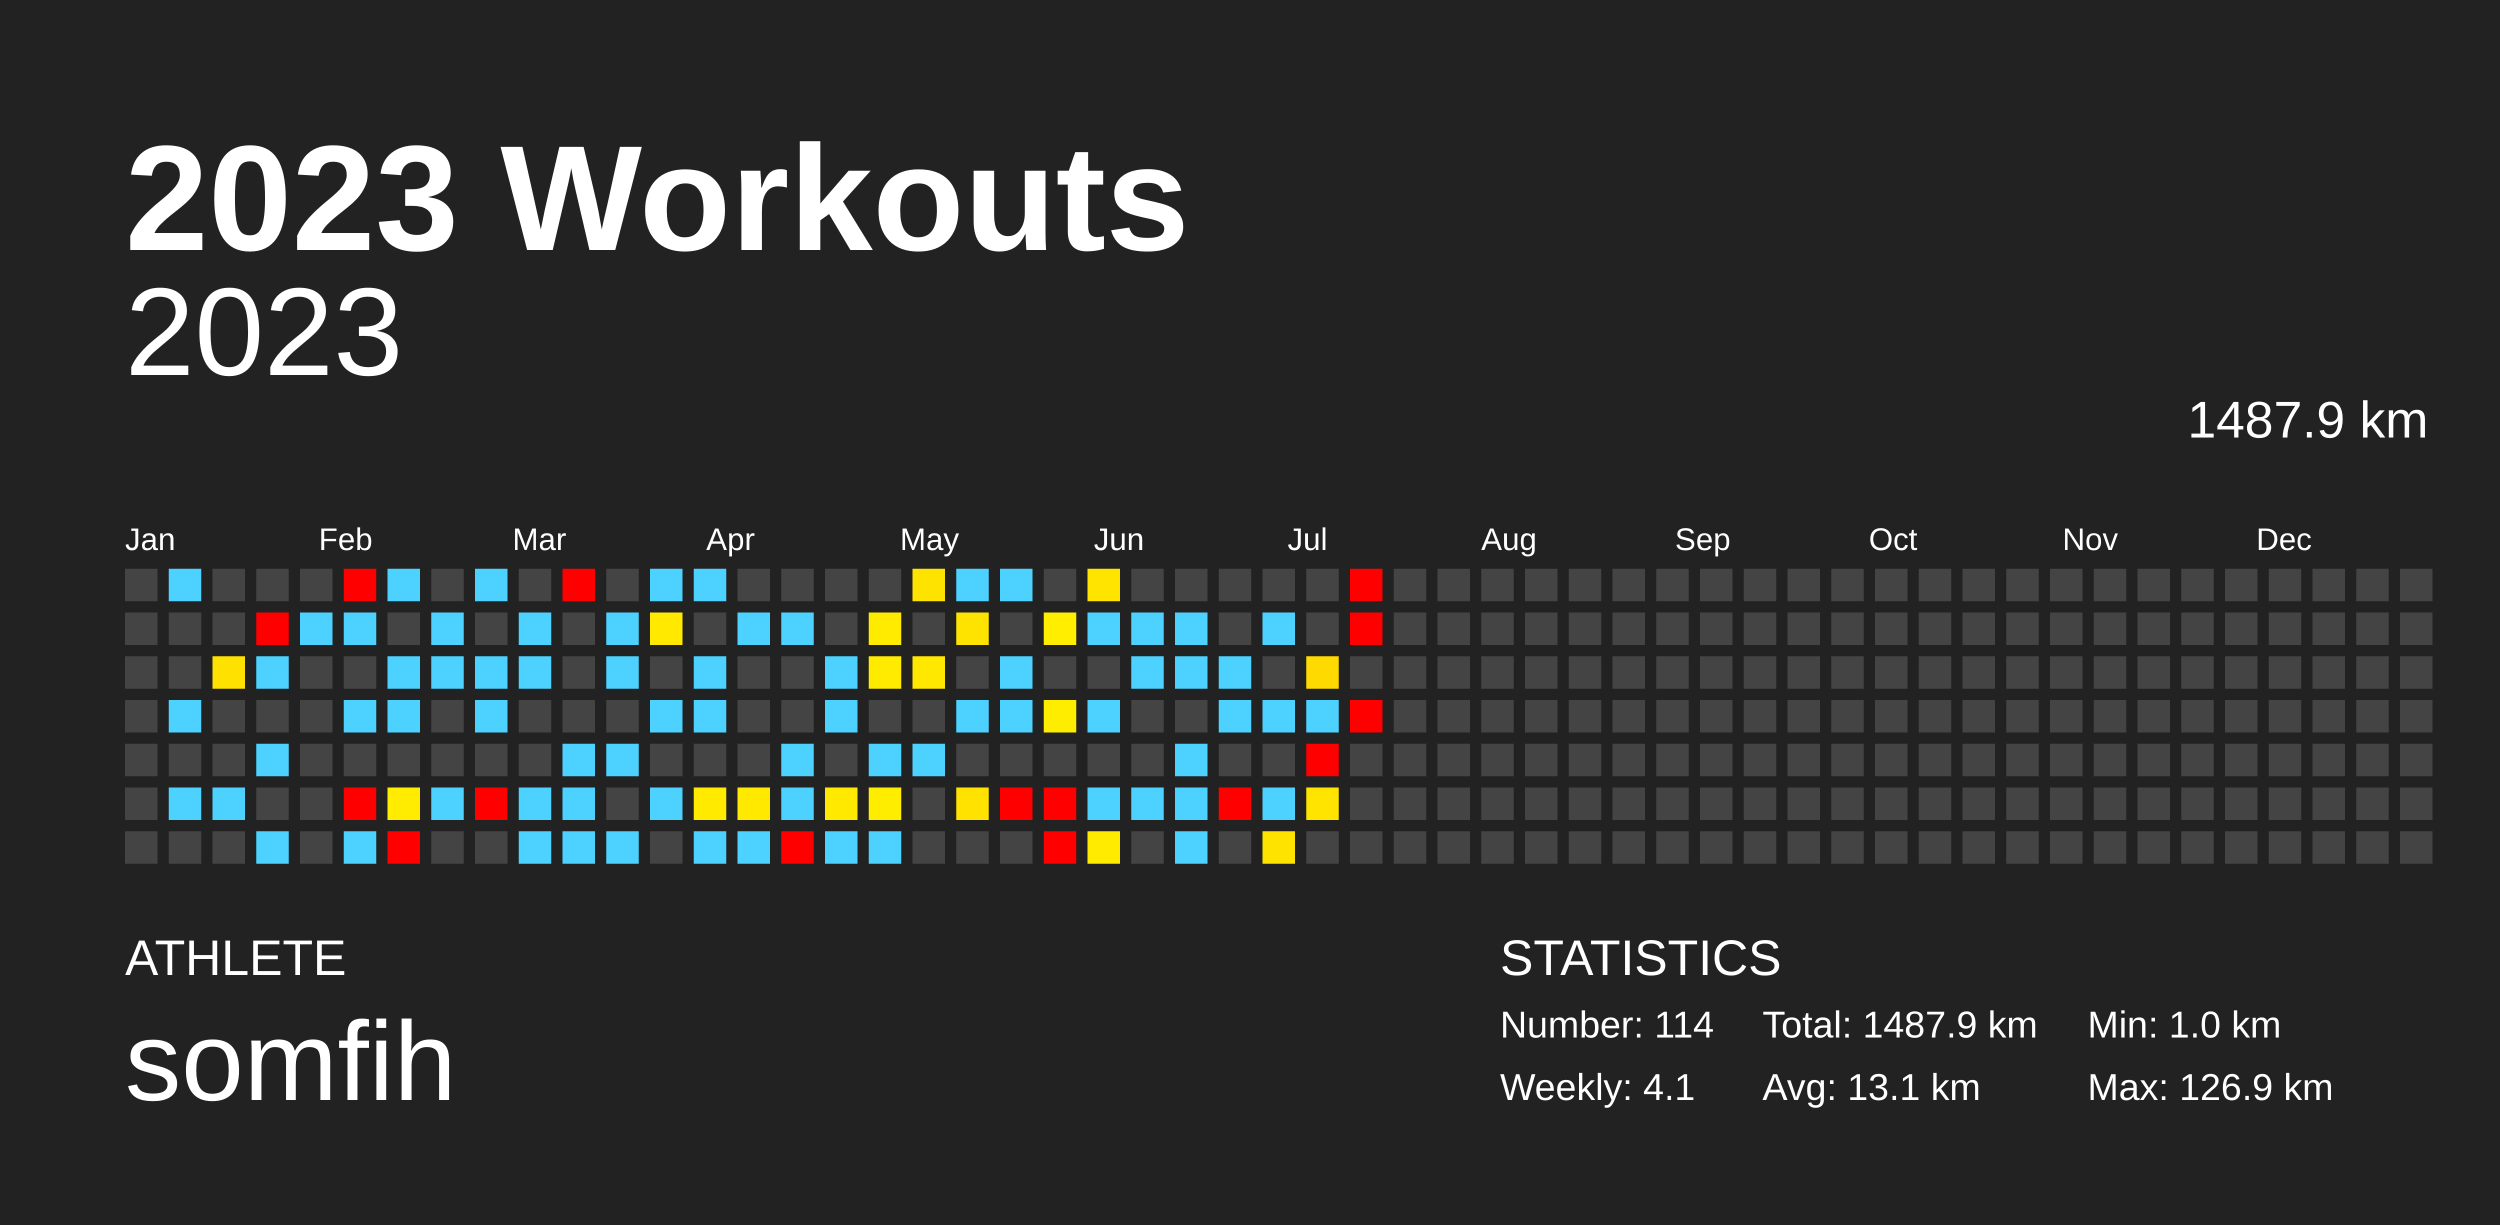
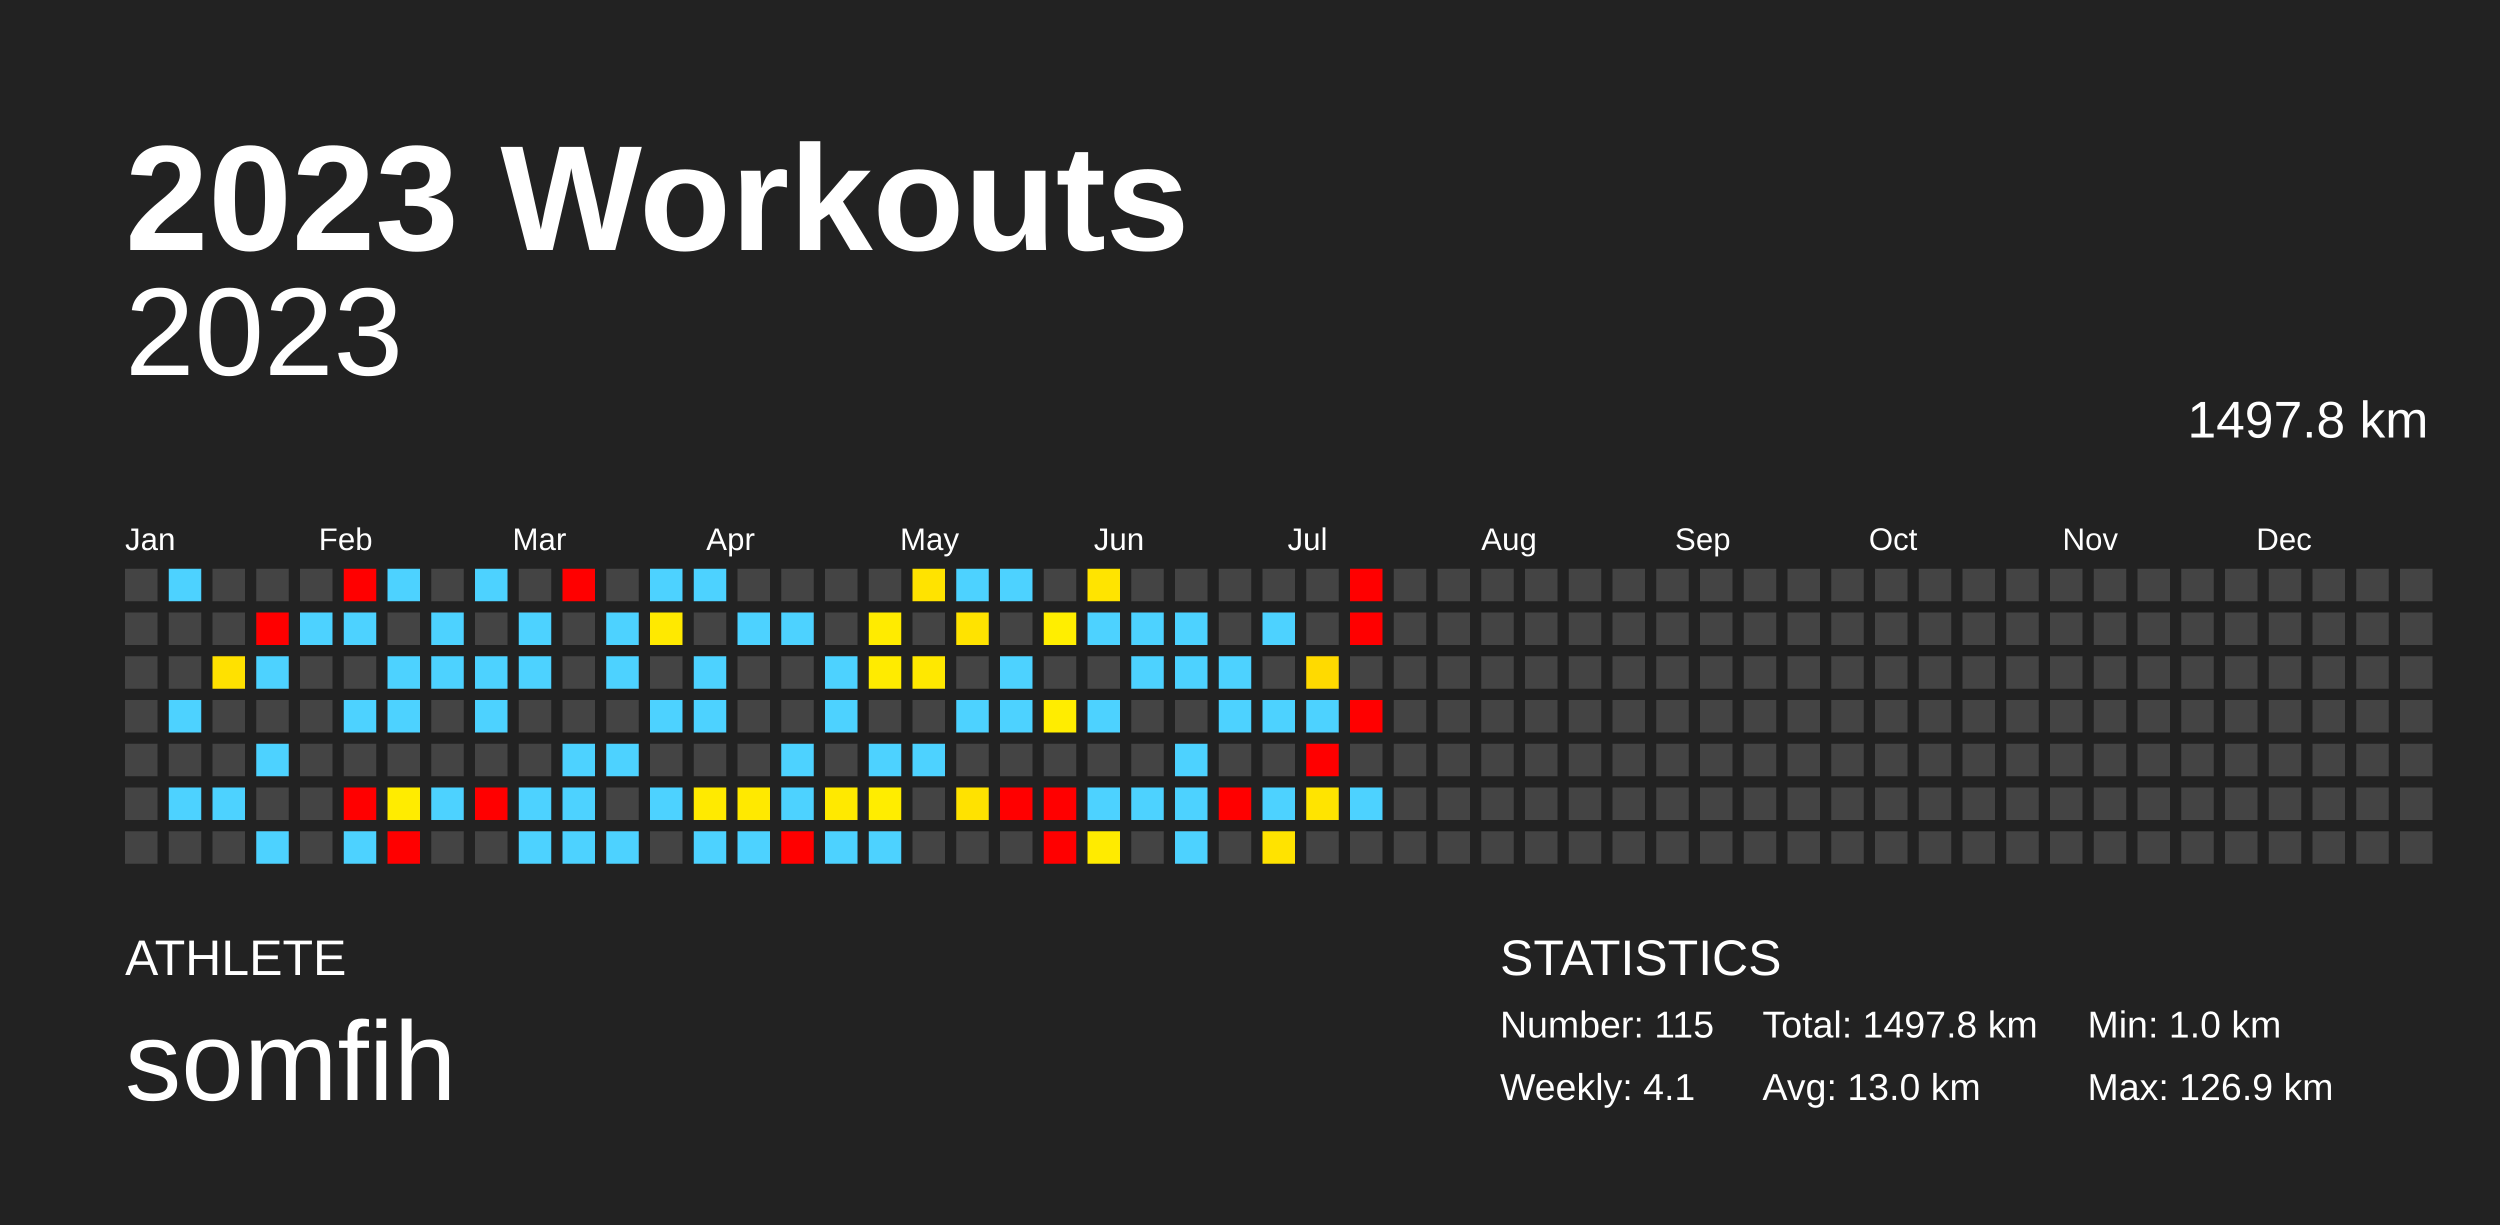
<svg xmlns="http://www.w3.org/2000/svg" baseProfile="full" height="98mm" version="1.1" viewBox="0,0,200,98" width="200mm">
  <defs />
  <rect fill="#222222" height="98" width="200" x="0" y="0" />
  <text fill="#FFFFFF" style="font-size:12px; font-family:Arial; font-weight:bold;" x="10" y="20">2023 Workouts</text>
  <text fill="#FFFFFF" style="font-size:4px; font-family:Arial" x="10" y="78">ATHLETE</text>
  <text fill="#FFFFFF" style="font-size:9px; font-family:Arial" x="10" y="88">somfih</text>
  <text fill="#FFFFFF" style="font-size:4px; font-family:Arial" x="120" y="78">STATISTICS</text>
-   <text fill="#FFFFFF" style="font-size:3px; font-family:Arial" x="120" y="83">Number: 114</text>
+   <text fill="#FFFFFF" style="font-size:3px; font-family:Arial" x="120" y="83">Number: 115</text>
  <text fill="#FFFFFF" style="font-size:3px; font-family:Arial" x="120" y="88">Weekly: 4.1</text>
-   <text fill="#FFFFFF" style="font-size:3px; font-family:Arial" x="141" y="83">Total: 1487.9 km</text>
-   <text fill="#FFFFFF" style="font-size:3px; font-family:Arial" x="141" y="88">Avg: 13.1 km</text>
+   <text fill="#FFFFFF" style="font-size:3px; font-family:Arial" x="141" y="83">Total: 1497.8 km</text>
+   <text fill="#FFFFFF" style="font-size:3px; font-family:Arial" x="141" y="88">Avg: 13.0 km</text>
  <text fill="#FFFFFF" style="font-size:3px; font-family:Arial" x="167" y="83">Min: 1.0 km</text>
  <text fill="#FFFFFF" style="font-size:3px; font-family:Arial" x="167" y="88">Max: 126.9 km</text>
  <text alignment-baseline="hanging" fill="#FFFFFF" style="font-size:10.0px; font-family:Arial;" x="10" y="30">2023</text>
-   <text alignment-baseline="hanging" fill="#FFFFFF" style="font-size:4.125px; font-family:Arial;" x="175" y="35">1487.9 km</text>
+   <text alignment-baseline="hanging" fill="#FFFFFF" style="font-size:4.125px; font-family:Arial;" x="175" y="35">1497.8 km</text>
  <text fill="#FFFFFF" style="font-size:2.5px; font-family:Arial" x="10.0" y="44">Jan</text>
  <text fill="#FFFFFF" style="font-size:2.5px; font-family:Arial" x="25.5" y="44">Feb</text>
  <text fill="#FFFFFF" style="font-size:2.5px; font-family:Arial" x="41.0" y="44">Mar</text>
  <text fill="#FFFFFF" style="font-size:2.5px; font-family:Arial" x="56.5" y="44">Apr</text>
  <text fill="#FFFFFF" style="font-size:2.5px; font-family:Arial" x="72.0" y="44">May</text>
  <text fill="#FFFFFF" style="font-size:2.5px; font-family:Arial" x="87.5" y="44">Jun</text>
  <text fill="#FFFFFF" style="font-size:2.5px; font-family:Arial" x="103.0" y="44">Jul</text>
  <text fill="#FFFFFF" style="font-size:2.5px; font-family:Arial" x="118.5" y="44">Aug</text>
  <text fill="#FFFFFF" style="font-size:2.5px; font-family:Arial" x="134.0" y="44">Sep</text>
  <text fill="#FFFFFF" style="font-size:2.5px; font-family:Arial" x="149.5" y="44">Oct</text>
  <text fill="#FFFFFF" style="font-size:2.5px; font-family:Arial" x="165.0" y="44">Nov</text>
  <text fill="#FFFFFF" style="font-size:2.5px; font-family:Arial" x="180.5" y="44">Dec</text>
  <rect fill="#444444" height="2.6" width="2.6" x="10.0" y="45.5" />
  <rect fill="#444444" height="2.6" width="2.6" x="10.0" y="49.0" />
  <rect fill="#444444" height="2.6" width="2.6" x="10.0" y="52.5" />
  <rect fill="#444444" height="2.6" width="2.6" x="10.0" y="56.0" />
  <rect fill="#444444" height="2.6" width="2.6" x="10.0" y="59.5" />
  <rect fill="#444444" height="2.6" width="2.6" x="10.0" y="63.0" />
  <rect fill="#444444" height="2.6" width="2.6" x="10.0" y="66.5" />
  <rect fill="#4dd2ff" height="2.6" width="2.6" x="13.5" y="45.5" />
  <rect fill="#444444" height="2.6" width="2.6" x="13.5" y="49.0" />
  <rect fill="#444444" height="2.6" width="2.6" x="13.5" y="52.5" />
  <rect fill="#4dd2ff" height="2.6" width="2.6" x="13.5" y="56.0" />
  <rect fill="#444444" height="2.6" width="2.6" x="13.5" y="59.5" />
  <rect fill="#4dd2ff" height="2.6" width="2.6" x="13.5" y="63.0" />
  <rect fill="#444444" height="2.6" width="2.6" x="13.5" y="66.5" />
  <rect fill="#444444" height="2.6" width="2.6" x="17.0" y="45.5" />
  <rect fill="#444444" height="2.6" width="2.6" x="17.0" y="49.0" />
  <rect fill="#ffe100" height="2.6" width="2.6" x="17.0" y="52.5" />
  <rect fill="#444444" height="2.6" width="2.6" x="17.0" y="56.0" />
  <rect fill="#444444" height="2.6" width="2.6" x="17.0" y="59.5" />
  <rect fill="#4dd2ff" height="2.6" width="2.6" x="17.0" y="63.0" />
  <rect fill="#444444" height="2.6" width="2.6" x="17.0" y="66.5" />
  <rect fill="#444444" height="2.6" width="2.6" x="20.5" y="45.5" />
  <rect fill="red" height="2.6" width="2.6" x="20.5" y="49.0" />
  <rect fill="#4dd2ff" height="2.6" width="2.6" x="20.5" y="52.5" />
  <rect fill="#444444" height="2.6" width="2.6" x="20.5" y="56.0" />
  <rect fill="#4dd2ff" height="2.6" width="2.6" x="20.5" y="59.5" />
  <rect fill="#444444" height="2.6" width="2.6" x="20.5" y="63.0" />
  <rect fill="#4dd2ff" height="2.6" width="2.6" x="20.5" y="66.5" />
  <rect fill="#444444" height="2.6" width="2.6" x="24.0" y="45.5" />
  <rect fill="#4dd2ff" height="2.6" width="2.6" x="24.0" y="49.0" />
  <rect fill="#444444" height="2.6" width="2.6" x="24.0" y="52.5" />
  <rect fill="#444444" height="2.6" width="2.6" x="24.0" y="56.0" />
  <rect fill="#444444" height="2.6" width="2.6" x="24.0" y="59.5" />
  <rect fill="#444444" height="2.6" width="2.6" x="24.0" y="63.0" />
  <rect fill="#444444" height="2.6" width="2.6" x="24.0" y="66.5" />
  <rect fill="red" height="2.6" width="2.6" x="27.5" y="45.5" />
  <rect fill="#4dd2ff" height="2.6" width="2.6" x="27.5" y="49.0" />
  <rect fill="#444444" height="2.6" width="2.6" x="27.5" y="52.5" />
  <rect fill="#4dd2ff" height="2.6" width="2.6" x="27.5" y="56.0" />
  <rect fill="#444444" height="2.6" width="2.6" x="27.5" y="59.5" />
  <rect fill="red" height="2.6" width="2.6" x="27.5" y="63.0" />
  <rect fill="#4dd2ff" height="2.6" width="2.6" x="27.5" y="66.5" />
  <rect fill="#4dd2ff" height="2.6" width="2.6" x="31.0" y="45.5" />
  <rect fill="#444444" height="2.6" width="2.6" x="31.0" y="49.0" />
  <rect fill="#4dd2ff" height="2.6" width="2.6" x="31.0" y="52.5" />
  <rect fill="#4dd2ff" height="2.6" width="2.6" x="31.0" y="56.0" />
  <rect fill="#444444" height="2.6" width="2.6" x="31.0" y="59.5" />
  <rect fill="#ffec00" height="2.6" width="2.6" x="31.0" y="63.0" />
  <rect fill="red" height="2.6" width="2.6" x="31.0" y="66.5" />
  <rect fill="#444444" height="2.6" width="2.6" x="34.5" y="45.5" />
  <rect fill="#4dd2ff" height="2.6" width="2.6" x="34.5" y="49.0" />
  <rect fill="#4dd2ff" height="2.6" width="2.6" x="34.5" y="52.5" />
  <rect fill="#444444" height="2.6" width="2.6" x="34.5" y="56.0" />
  <rect fill="#444444" height="2.6" width="2.6" x="34.5" y="59.5" />
  <rect fill="#4dd2ff" height="2.6" width="2.6" x="34.5" y="63.0" />
  <rect fill="#444444" height="2.6" width="2.6" x="34.5" y="66.5" />
  <rect fill="#4dd2ff" height="2.6" width="2.6" x="38.0" y="45.5" />
  <rect fill="#444444" height="2.6" width="2.6" x="38.0" y="49.0" />
  <rect fill="#4dd2ff" height="2.6" width="2.6" x="38.0" y="52.5" />
  <rect fill="#4dd2ff" height="2.6" width="2.6" x="38.0" y="56.0" />
  <rect fill="#444444" height="2.6" width="2.6" x="38.0" y="59.5" />
  <rect fill="red" height="2.6" width="2.6" x="38.0" y="63.0" />
  <rect fill="#444444" height="2.6" width="2.6" x="38.0" y="66.5" />
  <rect fill="#444444" height="2.6" width="2.6" x="41.5" y="45.5" />
  <rect fill="#4dd2ff" height="2.6" width="2.6" x="41.5" y="49.0" />
  <rect fill="#4dd2ff" height="2.6" width="2.6" x="41.5" y="52.5" />
  <rect fill="#444444" height="2.6" width="2.6" x="41.5" y="56.0" />
  <rect fill="#444444" height="2.6" width="2.6" x="41.5" y="59.5" />
  <rect fill="#4dd2ff" height="2.6" width="2.6" x="41.5" y="63.0" />
  <rect fill="#4dd2ff" height="2.6" width="2.6" x="41.5" y="66.5" />
  <rect fill="red" height="2.6" width="2.6" x="45.0" y="45.5" />
  <rect fill="#444444" height="2.6" width="2.6" x="45.0" y="49.0" />
  <rect fill="#444444" height="2.6" width="2.6" x="45.0" y="52.5" />
  <rect fill="#444444" height="2.6" width="2.6" x="45.0" y="56.0" />
  <rect fill="#4dd2ff" height="2.6" width="2.6" x="45.0" y="59.5" />
  <rect fill="#4dd2ff" height="2.6" width="2.6" x="45.0" y="63.0" />
  <rect fill="#4dd2ff" height="2.6" width="2.6" x="45.0" y="66.5" />
  <rect fill="#444444" height="2.6" width="2.6" x="48.5" y="45.5" />
  <rect fill="#4dd2ff" height="2.6" width="2.6" x="48.5" y="49.0" />
  <rect fill="#4dd2ff" height="2.6" width="2.6" x="48.5" y="52.5" />
  <rect fill="#444444" height="2.6" width="2.6" x="48.5" y="56.0" />
  <rect fill="#4dd2ff" height="2.6" width="2.6" x="48.5" y="59.5" />
  <rect fill="#444444" height="2.6" width="2.6" x="48.5" y="63.0" />
  <rect fill="#4dd2ff" height="2.6" width="2.6" x="48.5" y="66.5" />
  <rect fill="#4dd2ff" height="2.6" width="2.6" x="52.0" y="45.5" />
  <rect fill="#ffe900" height="2.6" width="2.6" x="52.0" y="49.0" />
  <rect fill="#444444" height="2.6" width="2.6" x="52.0" y="52.5" />
  <rect fill="#4dd2ff" height="2.6" width="2.6" x="52.0" y="56.0" />
  <rect fill="#444444" height="2.6" width="2.6" x="52.0" y="59.5" />
  <rect fill="#4dd2ff" height="2.6" width="2.6" x="52.0" y="63.0" />
  <rect fill="#444444" height="2.6" width="2.6" x="52.0" y="66.5" />
  <rect fill="#4dd2ff" height="2.6" width="2.6" x="55.5" y="45.5" />
  <rect fill="#444444" height="2.6" width="2.6" x="55.5" y="49.0" />
  <rect fill="#4dd2ff" height="2.6" width="2.6" x="55.5" y="52.5" />
  <rect fill="#4dd2ff" height="2.6" width="2.6" x="55.5" y="56.0" />
  <rect fill="#444444" height="2.6" width="2.6" x="55.5" y="59.5" />
  <rect fill="#ffea00" height="2.6" width="2.6" x="55.5" y="63.0" />
  <rect fill="#4dd2ff" height="2.6" width="2.6" x="55.5" y="66.5" />
  <rect fill="#444444" height="2.6" width="2.6" x="59.0" y="45.5" />
  <rect fill="#4dd2ff" height="2.6" width="2.6" x="59.0" y="49.0" />
  <rect fill="#444444" height="2.6" width="2.6" x="59.0" y="52.5" />
  <rect fill="#444444" height="2.6" width="2.6" x="59.0" y="56.0" />
  <rect fill="#444444" height="2.6" width="2.6" x="59.0" y="59.5" />
  <rect fill="#ffe900" height="2.6" width="2.6" x="59.0" y="63.0" />
  <rect fill="#4dd2ff" height="2.6" width="2.6" x="59.0" y="66.5" />
  <rect fill="#444444" height="2.6" width="2.6" x="62.5" y="45.5" />
  <rect fill="#4dd2ff" height="2.6" width="2.6" x="62.5" y="49.0" />
  <rect fill="#444444" height="2.6" width="2.6" x="62.5" y="52.5" />
  <rect fill="#444444" height="2.6" width="2.6" x="62.5" y="56.0" />
  <rect fill="#4dd2ff" height="2.6" width="2.6" x="62.5" y="59.5" />
  <rect fill="#4dd2ff" height="2.6" width="2.6" x="62.5" y="63.0" />
  <rect fill="red" height="2.6" width="2.6" x="62.5" y="66.5" />
  <rect fill="#444444" height="2.6" width="2.6" x="66.0" y="45.5" />
  <rect fill="#444444" height="2.6" width="2.6" x="66.0" y="49.0" />
  <rect fill="#4dd2ff" height="2.6" width="2.6" x="66.0" y="52.5" />
  <rect fill="#4dd2ff" height="2.6" width="2.6" x="66.0" y="56.0" />
  <rect fill="#444444" height="2.6" width="2.6" x="66.0" y="59.5" />
  <rect fill="#ffe900" height="2.6" width="2.6" x="66.0" y="63.0" />
  <rect fill="#4dd2ff" height="2.6" width="2.6" x="66.0" y="66.5" />
  <rect fill="#444444" height="2.6" width="2.6" x="69.5" y="45.5" />
  <rect fill="#ffeb00" height="2.6" width="2.6" x="69.5" y="49.0" />
  <rect fill="#ffeb00" height="2.6" width="2.6" x="69.5" y="52.5" />
  <rect fill="#444444" height="2.6" width="2.6" x="69.5" y="56.0" />
  <rect fill="#4dd2ff" height="2.6" width="2.6" x="69.5" y="59.5" />
  <rect fill="#ffed00" height="2.6" width="2.6" x="69.5" y="63.0" />
  <rect fill="#4dd2ff" height="2.6" width="2.6" x="69.5" y="66.5" />
  <rect fill="#ffe300" height="2.6" width="2.6" x="73.0" y="45.5" />
  <rect fill="#444444" height="2.6" width="2.6" x="73.0" y="49.0" />
  <rect fill="#ffe800" height="2.6" width="2.6" x="73.0" y="52.5" />
  <rect fill="#444444" height="2.6" width="2.6" x="73.0" y="56.0" />
  <rect fill="#4dd2ff" height="2.6" width="2.6" x="73.0" y="59.5" />
  <rect fill="#444444" height="2.6" width="2.6" x="73.0" y="63.0" />
  <rect fill="#444444" height="2.6" width="2.6" x="73.0" y="66.5" />
  <rect fill="#4dd2ff" height="2.6" width="2.6" x="76.5" y="45.5" />
  <rect fill="#ffe300" height="2.6" width="2.6" x="76.5" y="49.0" />
  <rect fill="#444444" height="2.6" width="2.6" x="76.5" y="52.5" />
  <rect fill="#4dd2ff" height="2.6" width="2.6" x="76.5" y="56.0" />
  <rect fill="#444444" height="2.6" width="2.6" x="76.5" y="59.5" />
  <rect fill="#ffe200" height="2.6" width="2.6" x="76.5" y="63.0" />
  <rect fill="#444444" height="2.6" width="2.6" x="76.5" y="66.5" />
  <rect fill="#4dd2ff" height="2.6" width="2.6" x="80.0" y="45.5" />
  <rect fill="#444444" height="2.6" width="2.6" x="80.0" y="49.0" />
  <rect fill="#4dd2ff" height="2.6" width="2.6" x="80.0" y="52.5" />
  <rect fill="#4dd2ff" height="2.6" width="2.6" x="80.0" y="56.0" />
  <rect fill="#444444" height="2.6" width="2.6" x="80.0" y="59.5" />
  <rect fill="red" height="2.6" width="2.6" x="80.0" y="63.0" />
  <rect fill="#444444" height="2.6" width="2.6" x="80.0" y="66.5" />
  <rect fill="#444444" height="2.6" width="2.6" x="83.5" y="45.5" />
  <rect fill="#ffee00" height="2.6" width="2.6" x="83.5" y="49.0" />
  <rect fill="#444444" height="2.6" width="2.6" x="83.5" y="52.5" />
  <rect fill="#ffed00" height="2.6" width="2.6" x="83.5" y="56.0" />
  <rect fill="#444444" height="2.6" width="2.6" x="83.5" y="59.5" />
  <rect fill="red" height="2.6" width="2.6" x="83.5" y="63.0" />
  <rect fill="red" height="2.6" width="2.6" x="83.5" y="66.5" />
  <rect fill="#ffe400" height="2.6" width="2.6" x="87.0" y="45.5" />
  <rect fill="#4dd2ff" height="2.6" width="2.6" x="87.0" y="49.0" />
  <rect fill="#444444" height="2.6" width="2.6" x="87.0" y="52.5" />
  <rect fill="#4dd2ff" height="2.6" width="2.6" x="87.0" y="56.0" />
  <rect fill="#444444" height="2.6" width="2.6" x="87.0" y="59.5" />
  <rect fill="#4dd2ff" height="2.6" width="2.6" x="87.0" y="63.0" />
  <rect fill="#ffeb00" height="2.6" width="2.6" x="87.0" y="66.5" />
  <rect fill="#444444" height="2.6" width="2.6" x="90.5" y="45.5" />
  <rect fill="#4dd2ff" height="2.6" width="2.6" x="90.5" y="49.0" />
  <rect fill="#4dd2ff" height="2.6" width="2.6" x="90.5" y="52.5" />
  <rect fill="#444444" height="2.6" width="2.6" x="90.5" y="56.0" />
  <rect fill="#444444" height="2.6" width="2.6" x="90.5" y="59.5" />
  <rect fill="#4dd2ff" height="2.6" width="2.6" x="90.5" y="63.0" />
  <rect fill="#444444" height="2.6" width="2.6" x="90.5" y="66.5" />
  <rect fill="#444444" height="2.6" width="2.6" x="94.0" y="45.5" />
  <rect fill="#4dd2ff" height="2.6" width="2.6" x="94.0" y="49.0" />
  <rect fill="#4dd2ff" height="2.6" width="2.6" x="94.0" y="52.5" />
  <rect fill="#444444" height="2.6" width="2.6" x="94.0" y="56.0" />
  <rect fill="#4dd2ff" height="2.6" width="2.6" x="94.0" y="59.5" />
  <rect fill="#4dd2ff" height="2.6" width="2.6" x="94.0" y="63.0" />
  <rect fill="#4dd2ff" height="2.6" width="2.6" x="94.0" y="66.5" />
  <rect fill="#444444" height="2.6" width="2.6" x="97.5" y="45.5" />
  <rect fill="#444444" height="2.6" width="2.6" x="97.5" y="49.0" />
  <rect fill="#4dd2ff" height="2.6" width="2.6" x="97.5" y="52.5" />
  <rect fill="#4dd2ff" height="2.6" width="2.6" x="97.5" y="56.0" />
  <rect fill="#444444" height="2.6" width="2.6" x="97.5" y="59.5" />
  <rect fill="red" height="2.6" width="2.6" x="97.5" y="63.0" />
  <rect fill="#444444" height="2.6" width="2.6" x="97.5" y="66.5" />
  <rect fill="#444444" height="2.6" width="2.6" x="101.0" y="45.5" />
  <rect fill="#4dd2ff" height="2.6" width="2.6" x="101.0" y="49.0" />
  <rect fill="#444444" height="2.6" width="2.6" x="101.0" y="52.5" />
  <rect fill="#4dd2ff" height="2.6" width="2.6" x="101.0" y="56.0" />
  <rect fill="#444444" height="2.6" width="2.6" x="101.0" y="59.5" />
  <rect fill="#4dd2ff" height="2.6" width="2.6" x="101.0" y="63.0" />
  <rect fill="#ffe300" height="2.6" width="2.6" x="101.0" y="66.5" />
  <rect fill="#444444" height="2.6" width="2.6" x="104.5" y="45.5" />
  <rect fill="#444444" height="2.6" width="2.6" x="104.5" y="49.0" />
  <rect fill="#ffda00" height="2.6" width="2.6" x="104.5" y="52.5" />
  <rect fill="#4dd2ff" height="2.6" width="2.6" x="104.5" y="56.0" />
  <rect fill="red" height="2.6" width="2.6" x="104.5" y="59.5" />
  <rect fill="#ffe400" height="2.6" width="2.6" x="104.5" y="63.0" />
  <rect fill="#444444" height="2.6" width="2.6" x="104.5" y="66.5" />
  <rect fill="red" height="2.6" width="2.6" x="108.0" y="45.5" />
  <rect fill="red" height="2.6" width="2.6" x="108.0" y="49.0" />
  <rect fill="#444444" height="2.6" width="2.6" x="108.0" y="52.5" />
  <rect fill="red" height="2.6" width="2.6" x="108.0" y="56.0" />
  <rect fill="#444444" height="2.6" width="2.6" x="108.0" y="59.5" />
-   <rect fill="#444444" height="2.6" width="2.6" x="108.0" y="63.0" />
+   <rect fill="#4dd2ff" height="2.6" width="2.6" x="108.0" y="63.0" />
  <rect fill="#444444" height="2.6" width="2.6" x="108.0" y="66.5" />
  <rect fill="#444444" height="2.6" width="2.6" x="111.5" y="45.5" />
  <rect fill="#444444" height="2.6" width="2.6" x="111.5" y="49.0" />
  <rect fill="#444444" height="2.6" width="2.6" x="111.5" y="52.5" />
  <rect fill="#444444" height="2.6" width="2.6" x="111.5" y="56.0" />
  <rect fill="#444444" height="2.6" width="2.6" x="111.5" y="59.5" />
  <rect fill="#444444" height="2.6" width="2.6" x="111.5" y="63.0" />
  <rect fill="#444444" height="2.6" width="2.6" x="111.5" y="66.5" />
  <rect fill="#444444" height="2.6" width="2.6" x="115.0" y="45.5" />
  <rect fill="#444444" height="2.6" width="2.6" x="115.0" y="49.0" />
  <rect fill="#444444" height="2.6" width="2.6" x="115.0" y="52.5" />
  <rect fill="#444444" height="2.6" width="2.6" x="115.0" y="56.0" />
  <rect fill="#444444" height="2.6" width="2.6" x="115.0" y="59.5" />
  <rect fill="#444444" height="2.6" width="2.6" x="115.0" y="63.0" />
  <rect fill="#444444" height="2.6" width="2.6" x="115.0" y="66.5" />
  <rect fill="#444444" height="2.6" width="2.6" x="118.5" y="45.5" />
  <rect fill="#444444" height="2.6" width="2.6" x="118.5" y="49.0" />
  <rect fill="#444444" height="2.6" width="2.6" x="118.5" y="52.5" />
  <rect fill="#444444" height="2.6" width="2.6" x="118.5" y="56.0" />
  <rect fill="#444444" height="2.6" width="2.6" x="118.5" y="59.5" />
  <rect fill="#444444" height="2.6" width="2.6" x="118.5" y="63.0" />
  <rect fill="#444444" height="2.6" width="2.6" x="118.5" y="66.5" />
  <rect fill="#444444" height="2.6" width="2.6" x="122.0" y="45.5" />
  <rect fill="#444444" height="2.6" width="2.6" x="122.0" y="49.0" />
  <rect fill="#444444" height="2.6" width="2.6" x="122.0" y="52.5" />
  <rect fill="#444444" height="2.6" width="2.6" x="122.0" y="56.0" />
  <rect fill="#444444" height="2.6" width="2.6" x="122.0" y="59.5" />
  <rect fill="#444444" height="2.6" width="2.6" x="122.0" y="63.0" />
  <rect fill="#444444" height="2.6" width="2.6" x="122.0" y="66.5" />
  <rect fill="#444444" height="2.6" width="2.6" x="125.5" y="45.5" />
  <rect fill="#444444" height="2.6" width="2.6" x="125.5" y="49.0" />
  <rect fill="#444444" height="2.6" width="2.6" x="125.5" y="52.5" />
  <rect fill="#444444" height="2.6" width="2.6" x="125.5" y="56.0" />
  <rect fill="#444444" height="2.6" width="2.6" x="125.5" y="59.5" />
  <rect fill="#444444" height="2.6" width="2.6" x="125.5" y="63.0" />
  <rect fill="#444444" height="2.6" width="2.6" x="125.5" y="66.5" />
  <rect fill="#444444" height="2.6" width="2.6" x="129.0" y="45.5" />
  <rect fill="#444444" height="2.6" width="2.6" x="129.0" y="49.0" />
  <rect fill="#444444" height="2.6" width="2.6" x="129.0" y="52.5" />
  <rect fill="#444444" height="2.6" width="2.6" x="129.0" y="56.0" />
  <rect fill="#444444" height="2.6" width="2.6" x="129.0" y="59.5" />
  <rect fill="#444444" height="2.6" width="2.6" x="129.0" y="63.0" />
  <rect fill="#444444" height="2.6" width="2.6" x="129.0" y="66.5" />
  <rect fill="#444444" height="2.6" width="2.6" x="132.5" y="45.5" />
  <rect fill="#444444" height="2.6" width="2.6" x="132.5" y="49.0" />
  <rect fill="#444444" height="2.6" width="2.6" x="132.5" y="52.5" />
  <rect fill="#444444" height="2.6" width="2.6" x="132.5" y="56.0" />
  <rect fill="#444444" height="2.6" width="2.6" x="132.5" y="59.5" />
  <rect fill="#444444" height="2.6" width="2.6" x="132.5" y="63.0" />
  <rect fill="#444444" height="2.6" width="2.6" x="132.5" y="66.5" />
  <rect fill="#444444" height="2.6" width="2.6" x="136.0" y="45.5" />
  <rect fill="#444444" height="2.6" width="2.6" x="136.0" y="49.0" />
  <rect fill="#444444" height="2.6" width="2.6" x="136.0" y="52.5" />
  <rect fill="#444444" height="2.6" width="2.6" x="136.0" y="56.0" />
  <rect fill="#444444" height="2.6" width="2.6" x="136.0" y="59.5" />
  <rect fill="#444444" height="2.6" width="2.6" x="136.0" y="63.0" />
  <rect fill="#444444" height="2.6" width="2.6" x="136.0" y="66.5" />
  <rect fill="#444444" height="2.6" width="2.6" x="139.5" y="45.5" />
  <rect fill="#444444" height="2.6" width="2.6" x="139.5" y="49.0" />
  <rect fill="#444444" height="2.6" width="2.6" x="139.5" y="52.5" />
  <rect fill="#444444" height="2.6" width="2.6" x="139.5" y="56.0" />
  <rect fill="#444444" height="2.6" width="2.6" x="139.5" y="59.5" />
  <rect fill="#444444" height="2.6" width="2.6" x="139.5" y="63.0" />
  <rect fill="#444444" height="2.6" width="2.6" x="139.5" y="66.5" />
  <rect fill="#444444" height="2.6" width="2.6" x="143.0" y="45.5" />
  <rect fill="#444444" height="2.6" width="2.6" x="143.0" y="49.0" />
  <rect fill="#444444" height="2.6" width="2.6" x="143.0" y="52.5" />
  <rect fill="#444444" height="2.6" width="2.6" x="143.0" y="56.0" />
  <rect fill="#444444" height="2.6" width="2.6" x="143.0" y="59.5" />
  <rect fill="#444444" height="2.6" width="2.6" x="143.0" y="63.0" />
  <rect fill="#444444" height="2.6" width="2.6" x="143.0" y="66.5" />
  <rect fill="#444444" height="2.6" width="2.6" x="146.5" y="45.5" />
  <rect fill="#444444" height="2.6" width="2.6" x="146.5" y="49.0" />
  <rect fill="#444444" height="2.6" width="2.6" x="146.5" y="52.5" />
  <rect fill="#444444" height="2.6" width="2.6" x="146.5" y="56.0" />
  <rect fill="#444444" height="2.6" width="2.6" x="146.5" y="59.5" />
  <rect fill="#444444" height="2.6" width="2.6" x="146.5" y="63.0" />
  <rect fill="#444444" height="2.6" width="2.6" x="146.5" y="66.5" />
  <rect fill="#444444" height="2.6" width="2.6" x="150.0" y="45.5" />
  <rect fill="#444444" height="2.6" width="2.6" x="150.0" y="49.0" />
  <rect fill="#444444" height="2.6" width="2.6" x="150.0" y="52.5" />
  <rect fill="#444444" height="2.6" width="2.6" x="150.0" y="56.0" />
  <rect fill="#444444" height="2.6" width="2.6" x="150.0" y="59.5" />
  <rect fill="#444444" height="2.6" width="2.6" x="150.0" y="63.0" />
  <rect fill="#444444" height="2.6" width="2.6" x="150.0" y="66.5" />
  <rect fill="#444444" height="2.6" width="2.6" x="153.5" y="45.5" />
  <rect fill="#444444" height="2.6" width="2.6" x="153.5" y="49.0" />
  <rect fill="#444444" height="2.6" width="2.6" x="153.5" y="52.5" />
  <rect fill="#444444" height="2.6" width="2.6" x="153.5" y="56.0" />
  <rect fill="#444444" height="2.6" width="2.6" x="153.5" y="59.5" />
  <rect fill="#444444" height="2.6" width="2.6" x="153.5" y="63.0" />
  <rect fill="#444444" height="2.6" width="2.6" x="153.5" y="66.5" />
  <rect fill="#444444" height="2.6" width="2.6" x="157.0" y="45.5" />
  <rect fill="#444444" height="2.6" width="2.6" x="157.0" y="49.0" />
  <rect fill="#444444" height="2.6" width="2.6" x="157.0" y="52.5" />
  <rect fill="#444444" height="2.6" width="2.6" x="157.0" y="56.0" />
  <rect fill="#444444" height="2.6" width="2.6" x="157.0" y="59.5" />
  <rect fill="#444444" height="2.6" width="2.6" x="157.0" y="63.0" />
  <rect fill="#444444" height="2.6" width="2.6" x="157.0" y="66.5" />
  <rect fill="#444444" height="2.6" width="2.6" x="160.5" y="45.5" />
  <rect fill="#444444" height="2.6" width="2.6" x="160.5" y="49.0" />
  <rect fill="#444444" height="2.6" width="2.6" x="160.5" y="52.5" />
  <rect fill="#444444" height="2.6" width="2.6" x="160.5" y="56.0" />
  <rect fill="#444444" height="2.6" width="2.6" x="160.5" y="59.5" />
  <rect fill="#444444" height="2.6" width="2.6" x="160.5" y="63.0" />
  <rect fill="#444444" height="2.6" width="2.6" x="160.5" y="66.5" />
  <rect fill="#444444" height="2.6" width="2.6" x="164.0" y="45.5" />
  <rect fill="#444444" height="2.6" width="2.6" x="164.0" y="49.0" />
  <rect fill="#444444" height="2.6" width="2.6" x="164.0" y="52.5" />
  <rect fill="#444444" height="2.6" width="2.6" x="164.0" y="56.0" />
  <rect fill="#444444" height="2.6" width="2.6" x="164.0" y="59.5" />
  <rect fill="#444444" height="2.6" width="2.6" x="164.0" y="63.0" />
  <rect fill="#444444" height="2.6" width="2.6" x="164.0" y="66.5" />
  <rect fill="#444444" height="2.6" width="2.6" x="167.5" y="45.5" />
  <rect fill="#444444" height="2.6" width="2.6" x="167.5" y="49.0" />
  <rect fill="#444444" height="2.6" width="2.6" x="167.5" y="52.5" />
  <rect fill="#444444" height="2.6" width="2.6" x="167.5" y="56.0" />
  <rect fill="#444444" height="2.6" width="2.6" x="167.5" y="59.5" />
  <rect fill="#444444" height="2.6" width="2.6" x="167.5" y="63.0" />
  <rect fill="#444444" height="2.6" width="2.6" x="167.5" y="66.5" />
  <rect fill="#444444" height="2.6" width="2.6" x="171.0" y="45.5" />
  <rect fill="#444444" height="2.6" width="2.6" x="171.0" y="49.0" />
  <rect fill="#444444" height="2.6" width="2.6" x="171.0" y="52.5" />
  <rect fill="#444444" height="2.6" width="2.6" x="171.0" y="56.0" />
  <rect fill="#444444" height="2.6" width="2.6" x="171.0" y="59.5" />
  <rect fill="#444444" height="2.6" width="2.6" x="171.0" y="63.0" />
  <rect fill="#444444" height="2.6" width="2.6" x="171.0" y="66.5" />
  <rect fill="#444444" height="2.6" width="2.6" x="174.5" y="45.5" />
  <rect fill="#444444" height="2.6" width="2.6" x="174.5" y="49.0" />
  <rect fill="#444444" height="2.6" width="2.6" x="174.5" y="52.5" />
  <rect fill="#444444" height="2.6" width="2.6" x="174.5" y="56.0" />
  <rect fill="#444444" height="2.6" width="2.6" x="174.5" y="59.5" />
  <rect fill="#444444" height="2.6" width="2.6" x="174.5" y="63.0" />
  <rect fill="#444444" height="2.6" width="2.6" x="174.5" y="66.5" />
  <rect fill="#444444" height="2.6" width="2.6" x="178.0" y="45.5" />
  <rect fill="#444444" height="2.6" width="2.6" x="178.0" y="49.0" />
  <rect fill="#444444" height="2.6" width="2.6" x="178.0" y="52.5" />
  <rect fill="#444444" height="2.6" width="2.6" x="178.0" y="56.0" />
  <rect fill="#444444" height="2.6" width="2.6" x="178.0" y="59.5" />
  <rect fill="#444444" height="2.6" width="2.6" x="178.0" y="63.0" />
  <rect fill="#444444" height="2.6" width="2.6" x="178.0" y="66.5" />
  <rect fill="#444444" height="2.6" width="2.6" x="181.5" y="45.5" />
  <rect fill="#444444" height="2.6" width="2.6" x="181.5" y="49.0" />
  <rect fill="#444444" height="2.6" width="2.6" x="181.5" y="52.5" />
  <rect fill="#444444" height="2.6" width="2.6" x="181.5" y="56.0" />
  <rect fill="#444444" height="2.6" width="2.6" x="181.5" y="59.5" />
  <rect fill="#444444" height="2.6" width="2.6" x="181.5" y="63.0" />
  <rect fill="#444444" height="2.6" width="2.6" x="181.5" y="66.5" />
  <rect fill="#444444" height="2.6" width="2.6" x="185.0" y="45.5" />
  <rect fill="#444444" height="2.6" width="2.6" x="185.0" y="49.0" />
  <rect fill="#444444" height="2.6" width="2.6" x="185.0" y="52.5" />
  <rect fill="#444444" height="2.6" width="2.6" x="185.0" y="56.0" />
  <rect fill="#444444" height="2.6" width="2.6" x="185.0" y="59.5" />
  <rect fill="#444444" height="2.6" width="2.6" x="185.0" y="63.0" />
  <rect fill="#444444" height="2.6" width="2.6" x="185.0" y="66.5" />
  <rect fill="#444444" height="2.6" width="2.6" x="188.5" y="45.5" />
  <rect fill="#444444" height="2.6" width="2.6" x="188.5" y="49.0" />
  <rect fill="#444444" height="2.6" width="2.6" x="188.5" y="52.5" />
  <rect fill="#444444" height="2.6" width="2.6" x="188.5" y="56.0" />
  <rect fill="#444444" height="2.6" width="2.6" x="188.5" y="59.5" />
  <rect fill="#444444" height="2.6" width="2.6" x="188.5" y="63.0" />
  <rect fill="#444444" height="2.6" width="2.6" x="188.5" y="66.5" />
  <rect fill="#444444" height="2.6" width="2.6" x="192.0" y="45.5" />
  <rect fill="#444444" height="2.6" width="2.6" x="192.0" y="49.0" />
  <rect fill="#444444" height="2.6" width="2.6" x="192.0" y="52.5" />
  <rect fill="#444444" height="2.6" width="2.6" x="192.0" y="56.0" />
  <rect fill="#444444" height="2.6" width="2.6" x="192.0" y="59.5" />
  <rect fill="#444444" height="2.6" width="2.6" x="192.0" y="63.0" />
  <rect fill="#444444" height="2.6" width="2.6" x="192.0" y="66.5" />
</svg>
